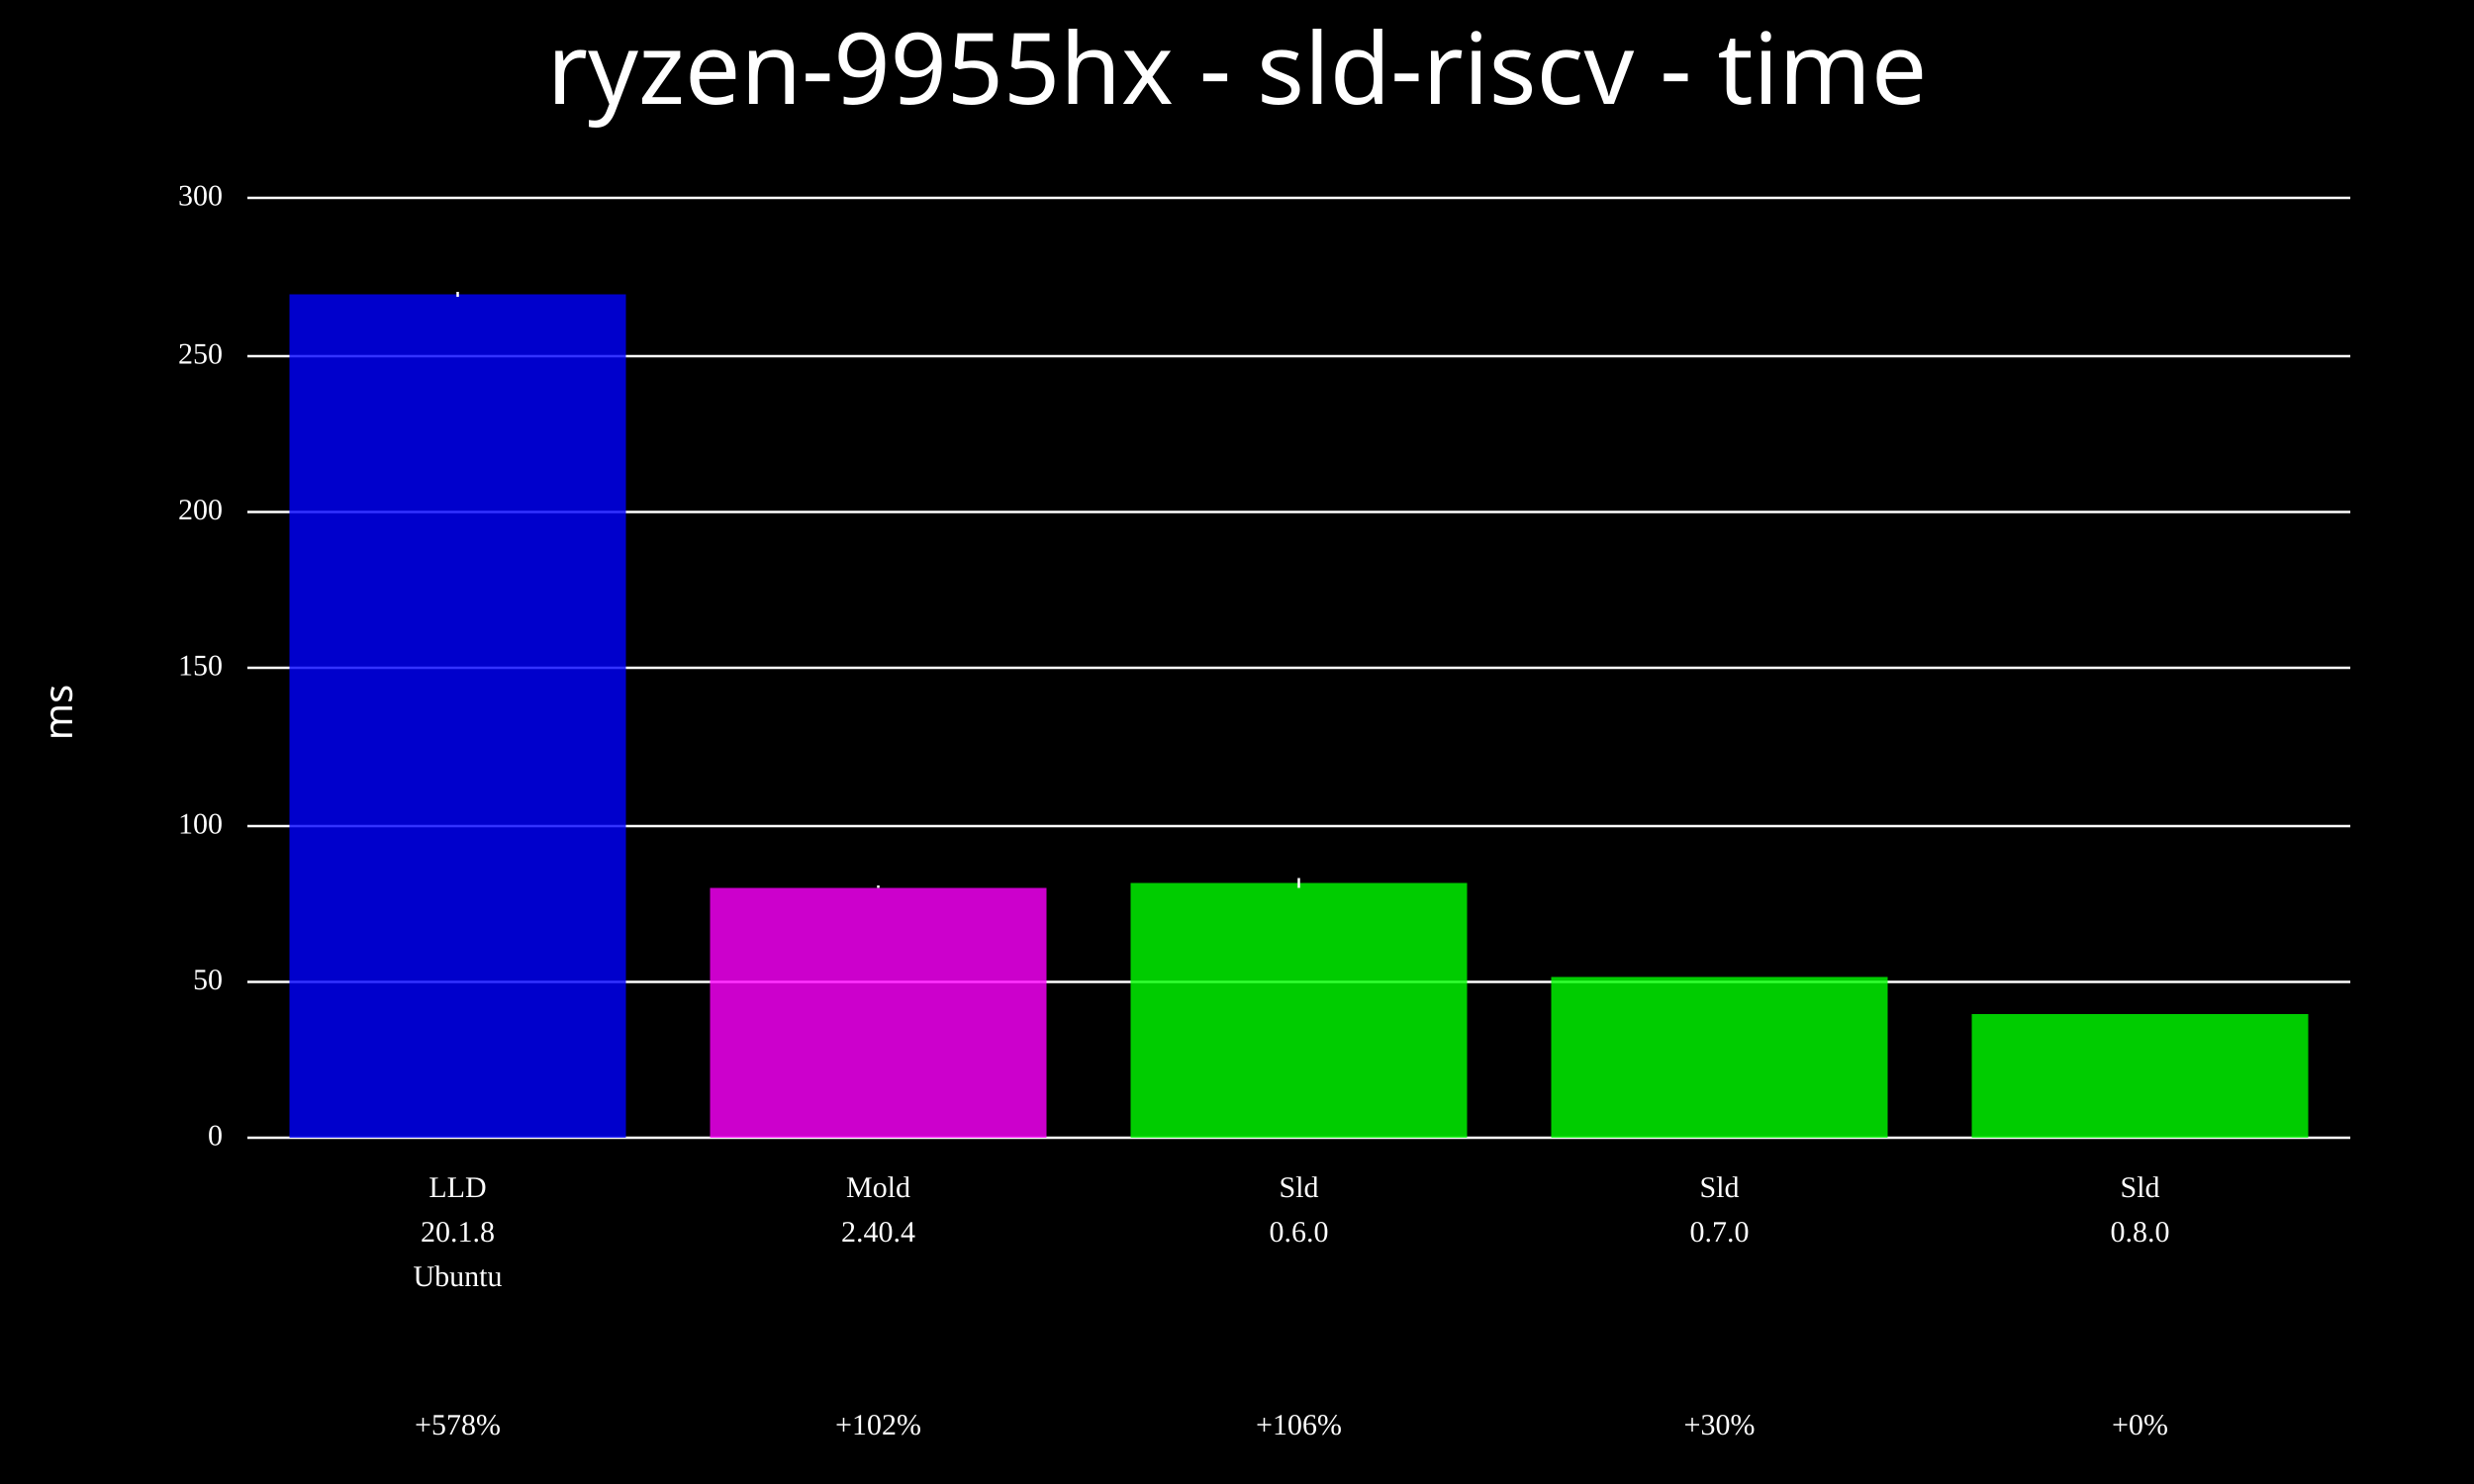
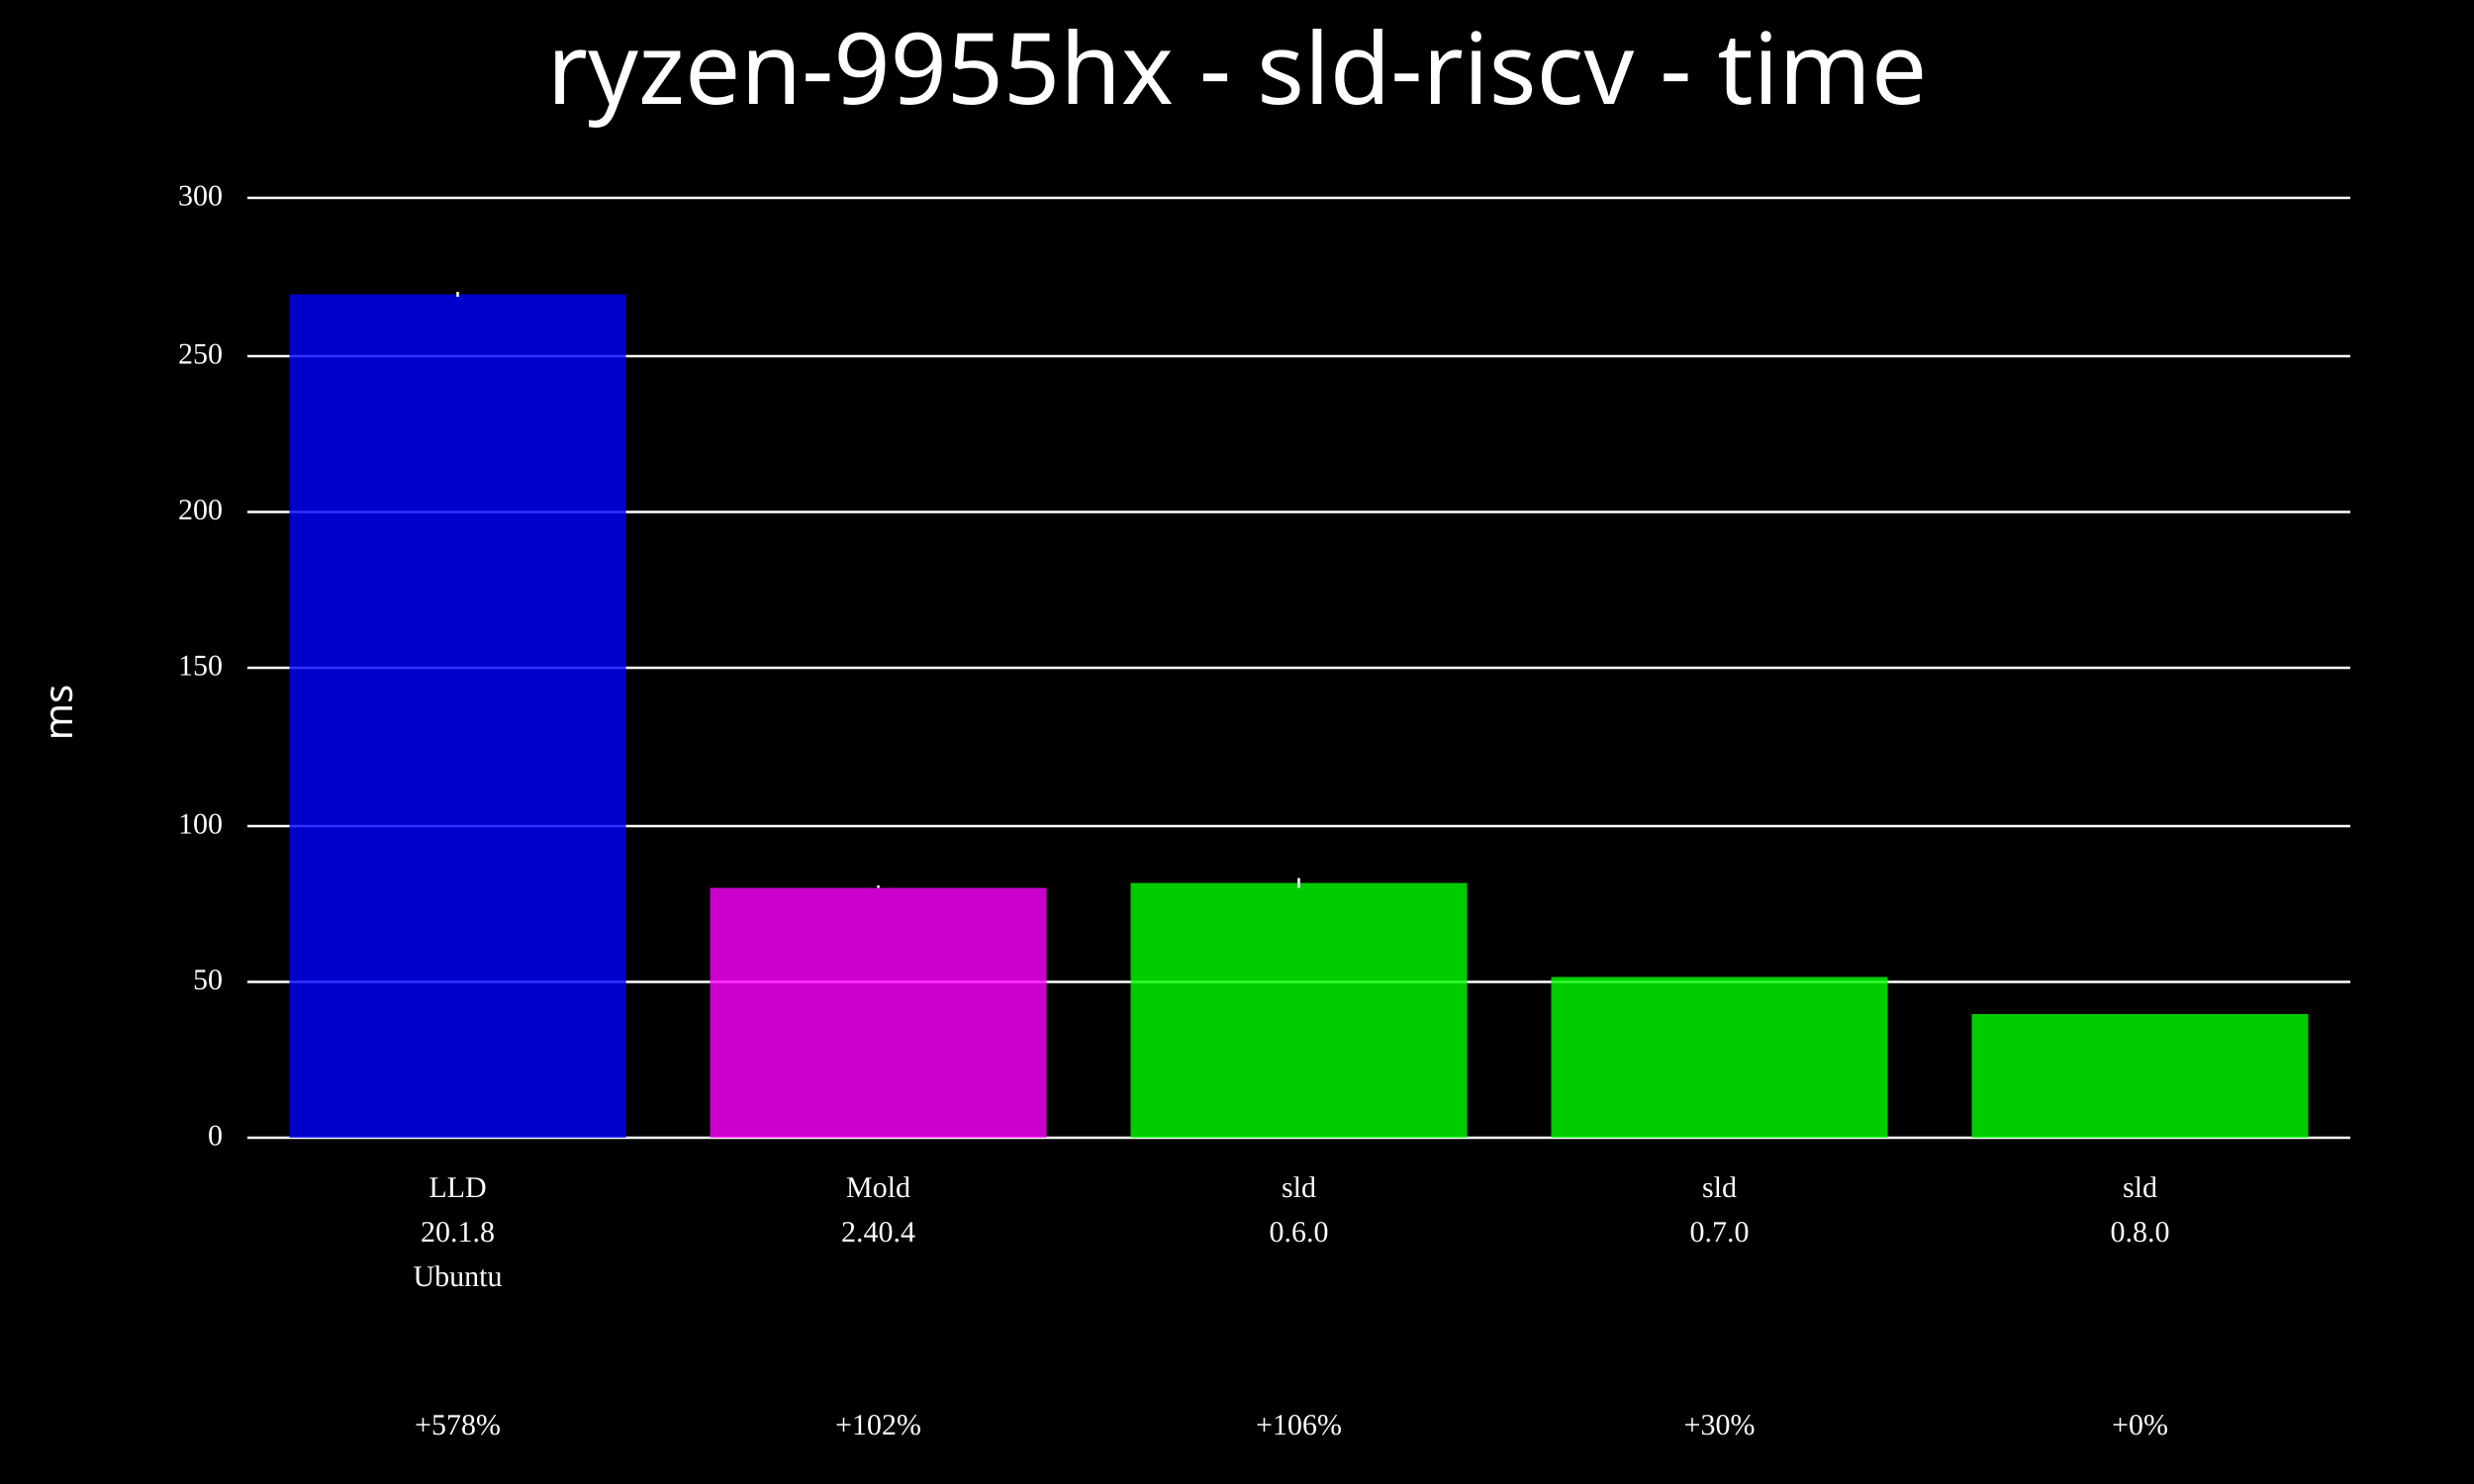
<svg xmlns="http://www.w3.org/2000/svg" width="1000" height="600" viewBox="0 0 1000 600">
  <rect x="0" y="0" width="1000" height="600" fill="#000000" />
  <text x="500" y="10" dy="0.8em" text-anchor="middle" font-family="sans-serif" font-size="40" fill="#FFFFFF">
ryzen-9955hx - sld-riscv - time</text>
  <text x="5" y="300" dy="0.76em" text-anchor="middle" font-family="sans-serif" font-size="16" fill="#FFFFFF" transform="rotate(270, 5, 288)">ms</text>
  <line x1="100" y1="460" x2="950" y2="460" stroke="#FFFFFF" />
  <text x="90" y="460" dy="0.5ex" text-anchor="end" fill="#FFFFFF">0</text>
  <line x1="100" y1="397" x2="950" y2="397" stroke="#FFFFFF" />
  <text x="90" y="397" dy="0.5ex" text-anchor="end" fill="#FFFFFF">50</text>
  <line x1="100" y1="334" x2="950" y2="334" stroke="#FFFFFF" />
  <text x="90" y="334" dy="0.5ex" text-anchor="end" fill="#FFFFFF">100</text>
  <line x1="100" y1="270" x2="950" y2="270" stroke="#FFFFFF" />
  <text x="90" y="270" dy="0.5ex" text-anchor="end" fill="#FFFFFF">150</text>
  <line x1="100" y1="207" x2="950" y2="207" stroke="#FFFFFF" />
  <text x="90" y="207" dy="0.5ex" text-anchor="end" fill="#FFFFFF">200</text>
  <line x1="100" y1="144" x2="950" y2="144" stroke="#FFFFFF" />
  <text x="90" y="144" dy="0.5ex" text-anchor="end" fill="#FFFFFF">250</text>
  <line x1="100" y1="80" x2="950" y2="80" stroke="#FFFFFF" />
  <text x="90" y="80" dy="0.5ex" text-anchor="end" fill="#FFFFFF">300</text>
  <rect fill="#0000FF" opacity="0.8" x="117" y="119" width="136" height="341" />
  <line stroke="#FFFFFF" x1="185" y1="118" x2="185" y2="120" />
  <text x="185" y="484" fill="#FFFFFF" text-anchor="middle">LLD</text>
  <text x="185" y="502" fill="#FFFFFF" text-anchor="middle">20.1.8</text>
  <text x="185" y="520" fill="#FFFFFF" text-anchor="middle">Ubuntu</text>
  <text x="185" y="580" fill="#FFFFFF" text-anchor="middle">+578%</text>
  <rect fill="#FF00FF" opacity="0.8" x="287" y="359" width="136" height="101" />
  <line stroke="#FFFFFF" x1="355" y1="358" x2="355" y2="359" />
  <text x="355" y="484" fill="#FFFFFF" text-anchor="middle">Mold</text>
  <text x="355" y="502" fill="#FFFFFF" text-anchor="middle">2.40.4</text>
  <text x="355" y="580" fill="#FFFFFF" text-anchor="middle">+102%</text>
  <rect fill="#00FF00" opacity="0.8" x="457" y="357" width="136" height="103" />
  <line stroke="#FFFFFF" x1="525" y1="355" x2="525" y2="359" />
-   <text x="525" y="484" fill="#FFFFFF" text-anchor="middle">Sld</text>
+   <text x="525" y="484" fill="#FFFFFF" text-anchor="middle">sld</text>
  <text x="525" y="502" fill="#FFFFFF" text-anchor="middle">0.6.0</text>
  <text x="525" y="580" fill="#FFFFFF" text-anchor="middle">+106%</text>
  <rect fill="#00FF00" opacity="0.8" x="627" y="395" width="136" height="65" />
  <line stroke="#FFFFFF" x1="695" y1="395" x2="695" y2="395" />
-   <text x="695" y="484" fill="#FFFFFF" text-anchor="middle">Sld</text>
+   <text x="695" y="484" fill="#FFFFFF" text-anchor="middle">sld</text>
  <text x="695" y="502" fill="#FFFFFF" text-anchor="middle">0.7.0</text>
  <text x="695" y="580" fill="#FFFFFF" text-anchor="middle">+30%</text>
  <rect fill="#00FF00" opacity="0.8" x="797" y="410" width="136" height="50" />
  <line stroke="#FFFFFF" x1="865" y1="410" x2="865" y2="410" />
-   <text x="865" y="484" fill="#FFFFFF" text-anchor="middle">Sld</text>
+   <text x="865" y="484" fill="#FFFFFF" text-anchor="middle">sld</text>
  <text x="865" y="502" fill="#FFFFFF" text-anchor="middle">0.8.0</text>
  <text x="865" y="580" fill="#FFFFFF" text-anchor="middle">+0%</text>
</svg>
